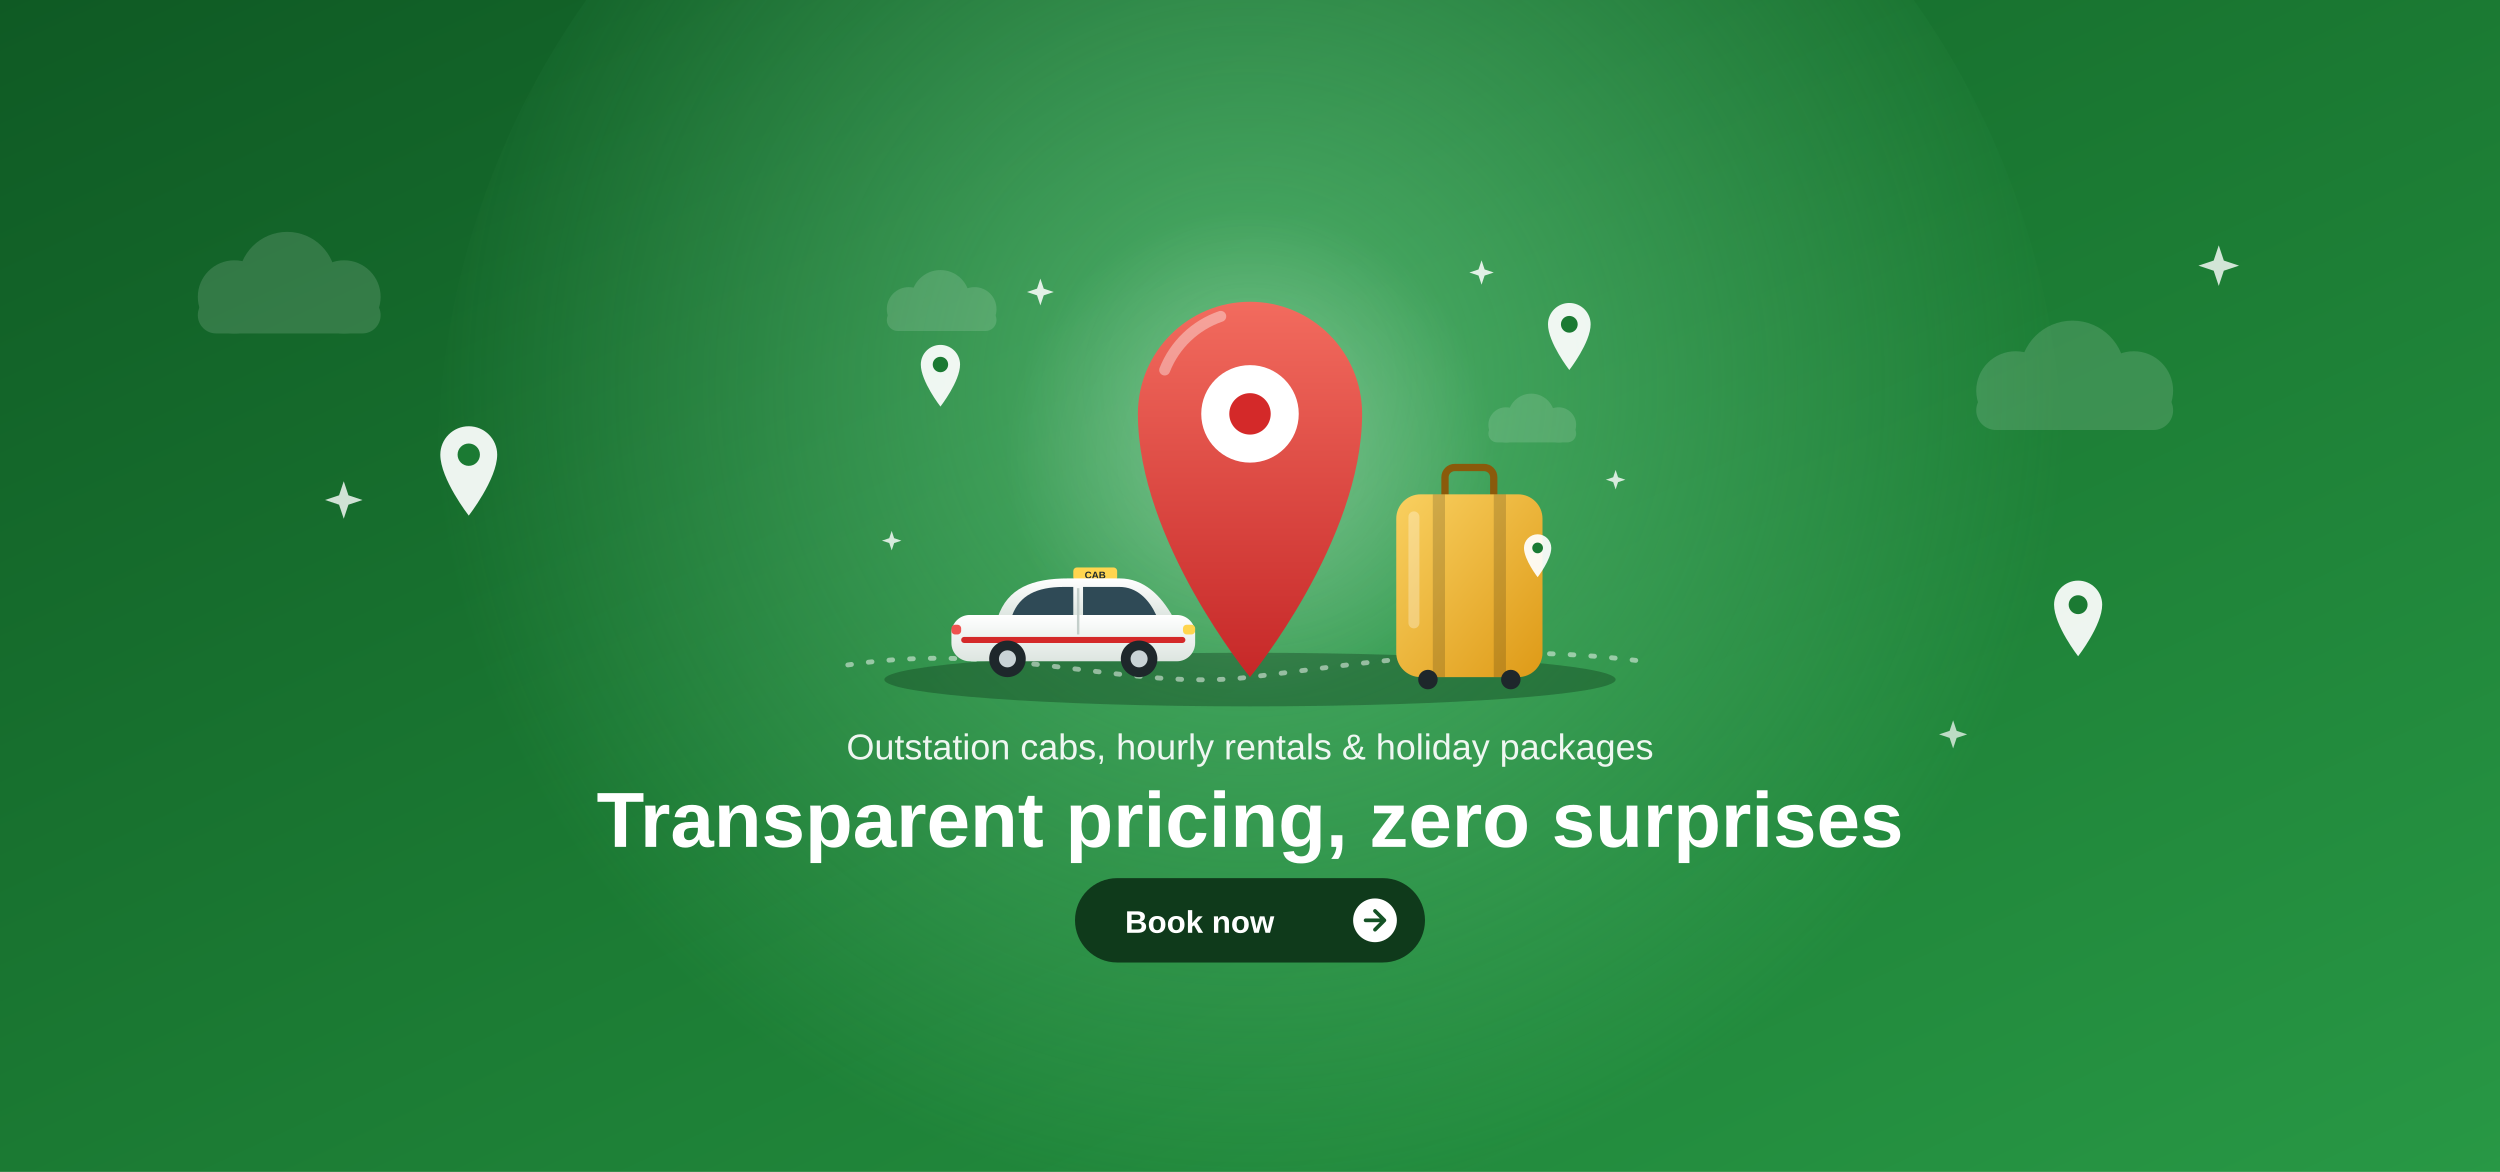
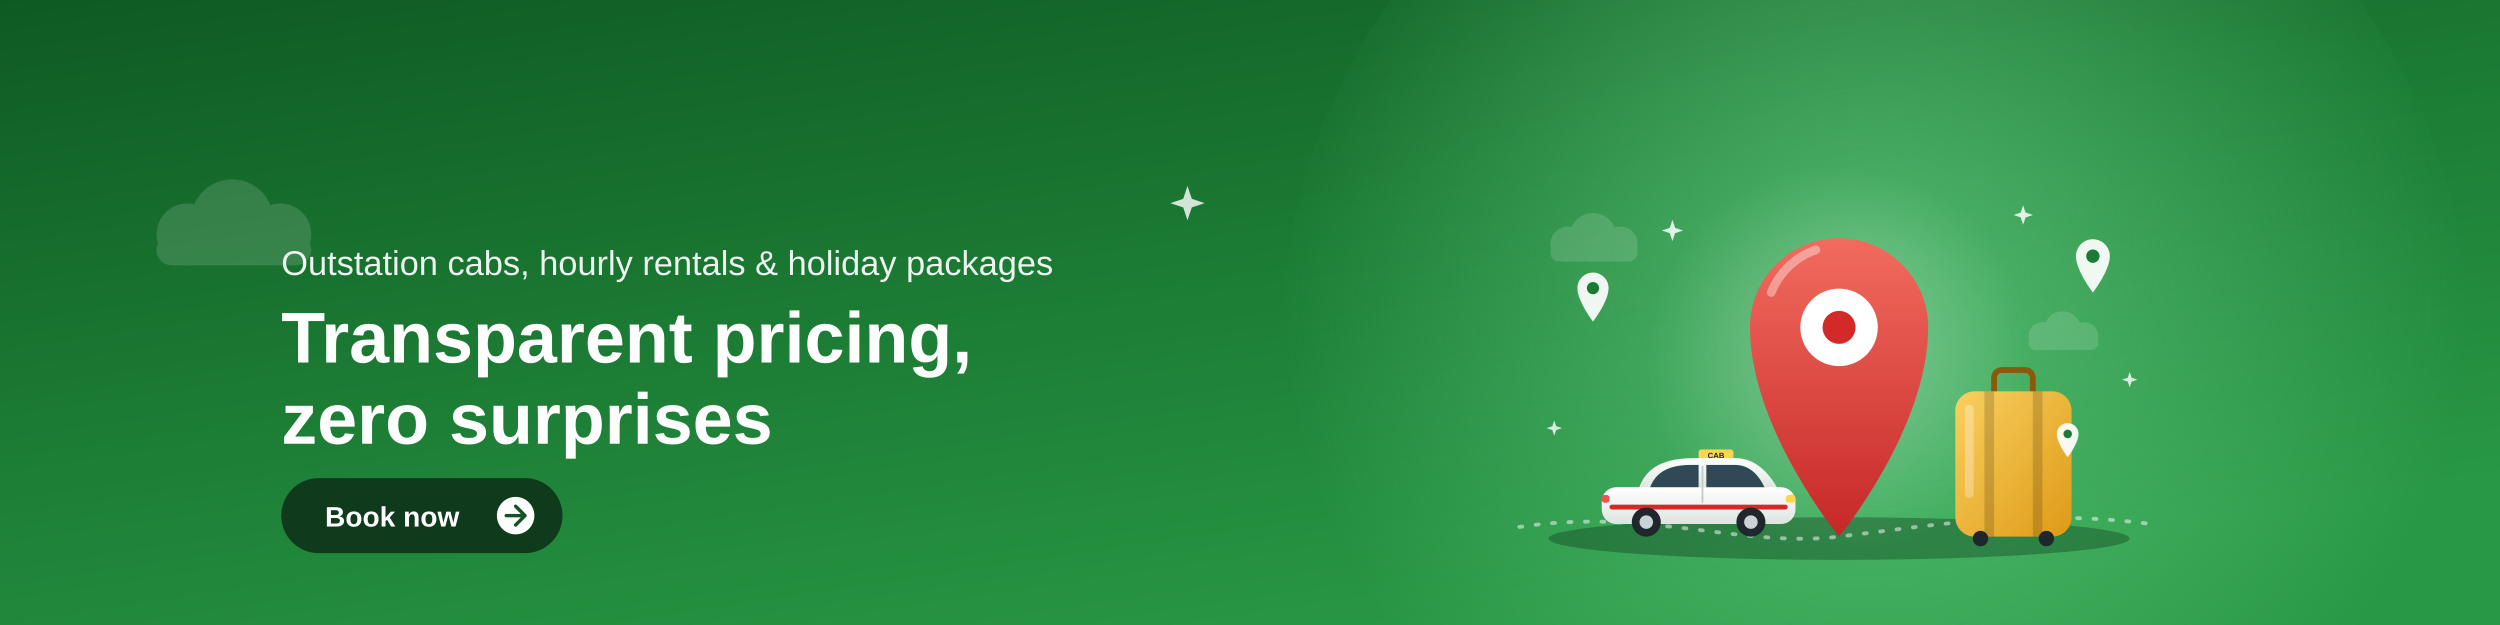
- <svg xmlns="http://www.w3.org/2000/svg" width="1600" height="750" viewBox="0 0 1600 750">
+ <svg xmlns="http://www.w3.org/2000/svg" width="1600" height="400" viewBox="0 0 1600 400">
  <defs>
-     <linearGradient id="bg" x1="0" y1="0" x2="1" y2="1">
+     <linearGradient id="bg" x1="0" y1="0" x2="0.6" y2="1">
      <stop offset="0%" stop-color="#0F5A24" />
      <stop offset="50%" stop-color="#1B7A33" />
      <stop offset="100%" stop-color="#289845" />
    </linearGradient>
    <radialGradient id="glowC" cx="50%" cy="45%" r="50%">
      <stop offset="0%" stop-color="#7BE39A" stop-opacity="0.55" />
      <stop offset="100%" stop-color="#7BE39A" stop-opacity="0" />
    </radialGradient>
    <radialGradient id="disc" cx="50%" cy="50%" r="50%">
      <stop offset="0%" stop-color="#FFFFFF" stop-opacity="0.28" />
      <stop offset="100%" stop-color="#FFFFFF" stop-opacity="0" />
    </radialGradient>
    <linearGradient id="pinGrad" x1="0" y1="0" x2="0" y2="1">
      <stop offset="0%" stop-color="#F26B5E" />
      <stop offset="100%" stop-color="#C62828" />
    </linearGradient>
    <linearGradient id="carBody" x1="0" y1="0" x2="0" y2="1">
      <stop offset="0%" stop-color="#FFFFFF" />
      <stop offset="100%" stop-color="#DDE5E0" />
    </linearGradient>
    <linearGradient id="suitGrad" x1="0" y1="0" x2="1" y2="1">
      <stop offset="0%" stop-color="#F9D060" />
      <stop offset="100%" stop-color="#DE9A17" />
    </linearGradient>
    <g id="pinSmall">
      <path d="M0,0 C0,0 -14,-18 -14,-30 A14,14 0 1 1 14,-30 C14,-18 0,0 0,0 Z" fill="#FFFFFF" opacity="0.92" />
      <circle cx="0" cy="-30" r="5.5" fill="#1B7A33" />
    </g>
    <path id="spark" d="M0,-10 L2.5,-2.5 L10,0 L2.5,2.5 L0,10 L-2.5,2.5 L-10,0 L-2.5,-2.5 Z" fill="#FFFFFF" />
    <g id="cloud" fill="#FFFFFF" opacity="0.14">
      <circle cx="0" cy="0" r="18" />
      <circle cx="26" cy="-8" r="24" />
      <circle cx="54" cy="0" r="18" />
      <rect x="-18" y="0" width="90" height="18" rx="9" />
    </g>
    <g id="illus">
      <circle cx="350" cy="230" r="200" fill="url(#disc)" />
      <ellipse cx="350" cy="414" rx="300" ry="22" fill="#0B3016" opacity="0.35" />
      <path d="M20,402 C150,382 250,424 350,412 C450,400 550,382 680,400" fill="none" stroke="#FFFFFF" stroke-opacity="0.5" stroke-width="4" stroke-dasharray="3 14" stroke-linecap="round" />
      <path d="M350,412 C350,412 258,300 258,196 A92,92 0 1 1 442,196 C442,300 350,412 350,412 Z" fill="url(#pinGrad)" />
      <circle cx="350" cy="196" r="40" fill="#FFFFFF" />
      <circle cx="350" cy="196" r="17" fill="#D42929" />
      <path d="M280,160 A76,76 0 0 1 326,116" fill="none" stroke="#FFFFFF" stroke-opacity="0.38" stroke-width="9" stroke-linecap="round" />
      <g transform="translate(105,331)">
        <rect x="100" y="-9" width="36" height="11" rx="3" fill="#FFD54F" />
        <text x="118" y="0" text-anchor="middle" font-family="Arial, sans-serif" font-size="8" font-weight="800" fill="#1E272B">CAB</text>
        <path d="M38,32 C46,8 66,0 96,0 L138,0 C158,0 172,14 182,32 Z" fill="url(#carBody)" />
        <rect x="0" y="30" width="200" height="38" rx="15" fill="url(#carBody)" />
        <path d="M50,30 C56,14 70,7 92,7 L100,7 L100,30 Z" fill="#2F4A56" />
        <path d="M108,7 L138,7 C152,7 162,17 168,30 L108,30 Z" fill="#2F4A56" />
        <line x1="104" y1="8" x2="104" y2="46" stroke="#C4CFCB" stroke-width="2" />
        <rect x="8" y="48" width="184" height="5" rx="2.5" fill="#D42929" />
        <rect x="190" y="38" width="10" height="8" rx="3" fill="#FFD54F" />
        <rect x="0" y="38" width="8" height="8" rx="3" fill="#EF5350" />
        <circle cx="46" cy="66" r="15" fill="#1E272B" />
        <circle cx="46" cy="66" r="7" fill="#C9D3D6" />
        <circle cx="154" cy="66" r="15" fill="#1E272B" />
        <circle cx="154" cy="66" r="7" fill="#C9D3D6" />
      </g>
      <g transform="translate(470,262)">
        <path d="M40,0 V-14 A8,8 0 0 1 48,-22 H72 A8,8 0 0 1 80,-14 V0" fill="none" stroke="#8A5A0B" stroke-width="6" stroke-linecap="round" />
        <rect width="120" height="150" rx="20" fill="url(#suitGrad)" />
        <rect x="30" width="10" height="150" fill="#000000" opacity="0.16" />
        <rect x="80" width="10" height="150" fill="#000000" opacity="0.16" />
        <rect x="10" y="14" width="9" height="96" rx="4.5" fill="#FFFFFF" opacity="0.3" />
        <circle cx="26" cy="152" r="8" fill="#1E272B" />
        <circle cx="94" cy="152" r="8" fill="#1E272B" />
      </g>
      <use href="#pinSmall" transform="translate(96,190) scale(1.15)" />
      <use href="#pinSmall" transform="translate(612,160) scale(1.25)" />
      <use href="#pinSmall" transform="translate(586,330) scale(0.8)" />
      <use href="#spark" transform="translate(178,96) scale(1.1)" opacity="0.85" />
      <use href="#spark" transform="translate(540,80)" opacity="0.85" />
      <use href="#spark" transform="translate(650,250) scale(0.8)" opacity="0.8" />
      <use href="#spark" transform="translate(56,300) scale(0.8)" opacity="0.8" />
      <use href="#cloud" transform="translate(70,110)" />
      <use href="#cloud" transform="translate(560,205) scale(0.8)" />
    </g>
  </defs>
-   <rect width="1600" height="750" fill="url(#bg)" />
-   <circle cx="800" cy="300" r="520" fill="url(#glowC)" />
-   <use href="#cloud" transform="translate(150,190) scale(1.3)" />
-   <use href="#cloud" transform="translate(1290,250) scale(1.4)" />
-   <use href="#pinSmall" transform="translate(300,330) scale(1.3)" />
-   <use href="#pinSmall" transform="translate(1330,420) scale(1.1)" />
-   <use href="#spark" transform="translate(220,320) scale(1.2)" opacity="0.8" />
-   <use href="#spark" transform="translate(1420,170) scale(1.3)" opacity="0.8" />
-   <use href="#spark" transform="translate(1250,470) scale(0.9)" opacity="0.7" />
-   <use href="#illus" transform="translate(527,112) scale(0.78)" />
-   <text x="800" y="486" text-anchor="middle" font-family="Arial, sans-serif" font-size="23" fill="#FFFFFF" opacity="0.92">Outstation cabs, hourly rentals &amp; holiday packages</text>
-   <text x="800" y="542" text-anchor="middle" font-family="Arial, sans-serif" font-size="50" font-weight="800" fill="#FFFFFF">Transparent pricing, zero surprises</text>
-   <g transform="translate(688,562)">
-     <rect x="0" y="0" width="224" height="54" rx="27" fill="#0F3A1B" />
-     <text x="32" y="35" font-family="Arial, sans-serif" font-size="20" font-weight="800" fill="#FFFFFF">Book now</text>
-     <circle cx="192" cy="27" r="14" fill="#FFFFFF" />
-     <path d="M186,27 L198,27 M192,21 L198,27 L192,33" fill="none" stroke="#145225" stroke-width="2.4" stroke-linecap="round" stroke-linejoin="round" />
+   <rect width="1600" height="400" fill="url(#bg)" />
+   <circle cx="1200" cy="220" r="380" fill="url(#glowC)" />
+   <use href="#cloud" transform="translate(120,150) scale(1.1)" />
+   <use href="#spark" transform="translate(760,130) scale(1.1)" opacity="0.8" />
+   <use href="#illus" transform="translate(960,88) scale(0.62)" />
+   <text x="180" y="176" font-family="Arial, sans-serif" font-size="22" fill="#FFFFFF" opacity="0.92">Outstation cabs, hourly rentals &amp; holiday packages</text>
+   <text x="180" y="232" font-family="Arial, sans-serif" font-size="46" font-weight="800" fill="#FFFFFF">Transparent pricing,</text>
+   <text x="180" y="284" font-family="Arial, sans-serif" font-size="46" font-weight="800" fill="#FFFFFF">zero surprises</text>
+   <g transform="translate(180,306)">
+     <rect x="0" y="0" width="180" height="48" rx="24" fill="#0F3A1B" />
+     <text x="28" y="31" font-family="Arial, sans-serif" font-size="18" font-weight="800" fill="#FFFFFF">Book now</text>
+     <circle cx="150" cy="24" r="12" fill="#FFFFFF" />
+     <path d="M144,24 L156,24 M150,18 L156,24 L150,30" fill="none" stroke="#145225" stroke-width="2.2" stroke-linecap="round" stroke-linejoin="round" />
  </g>
</svg>
